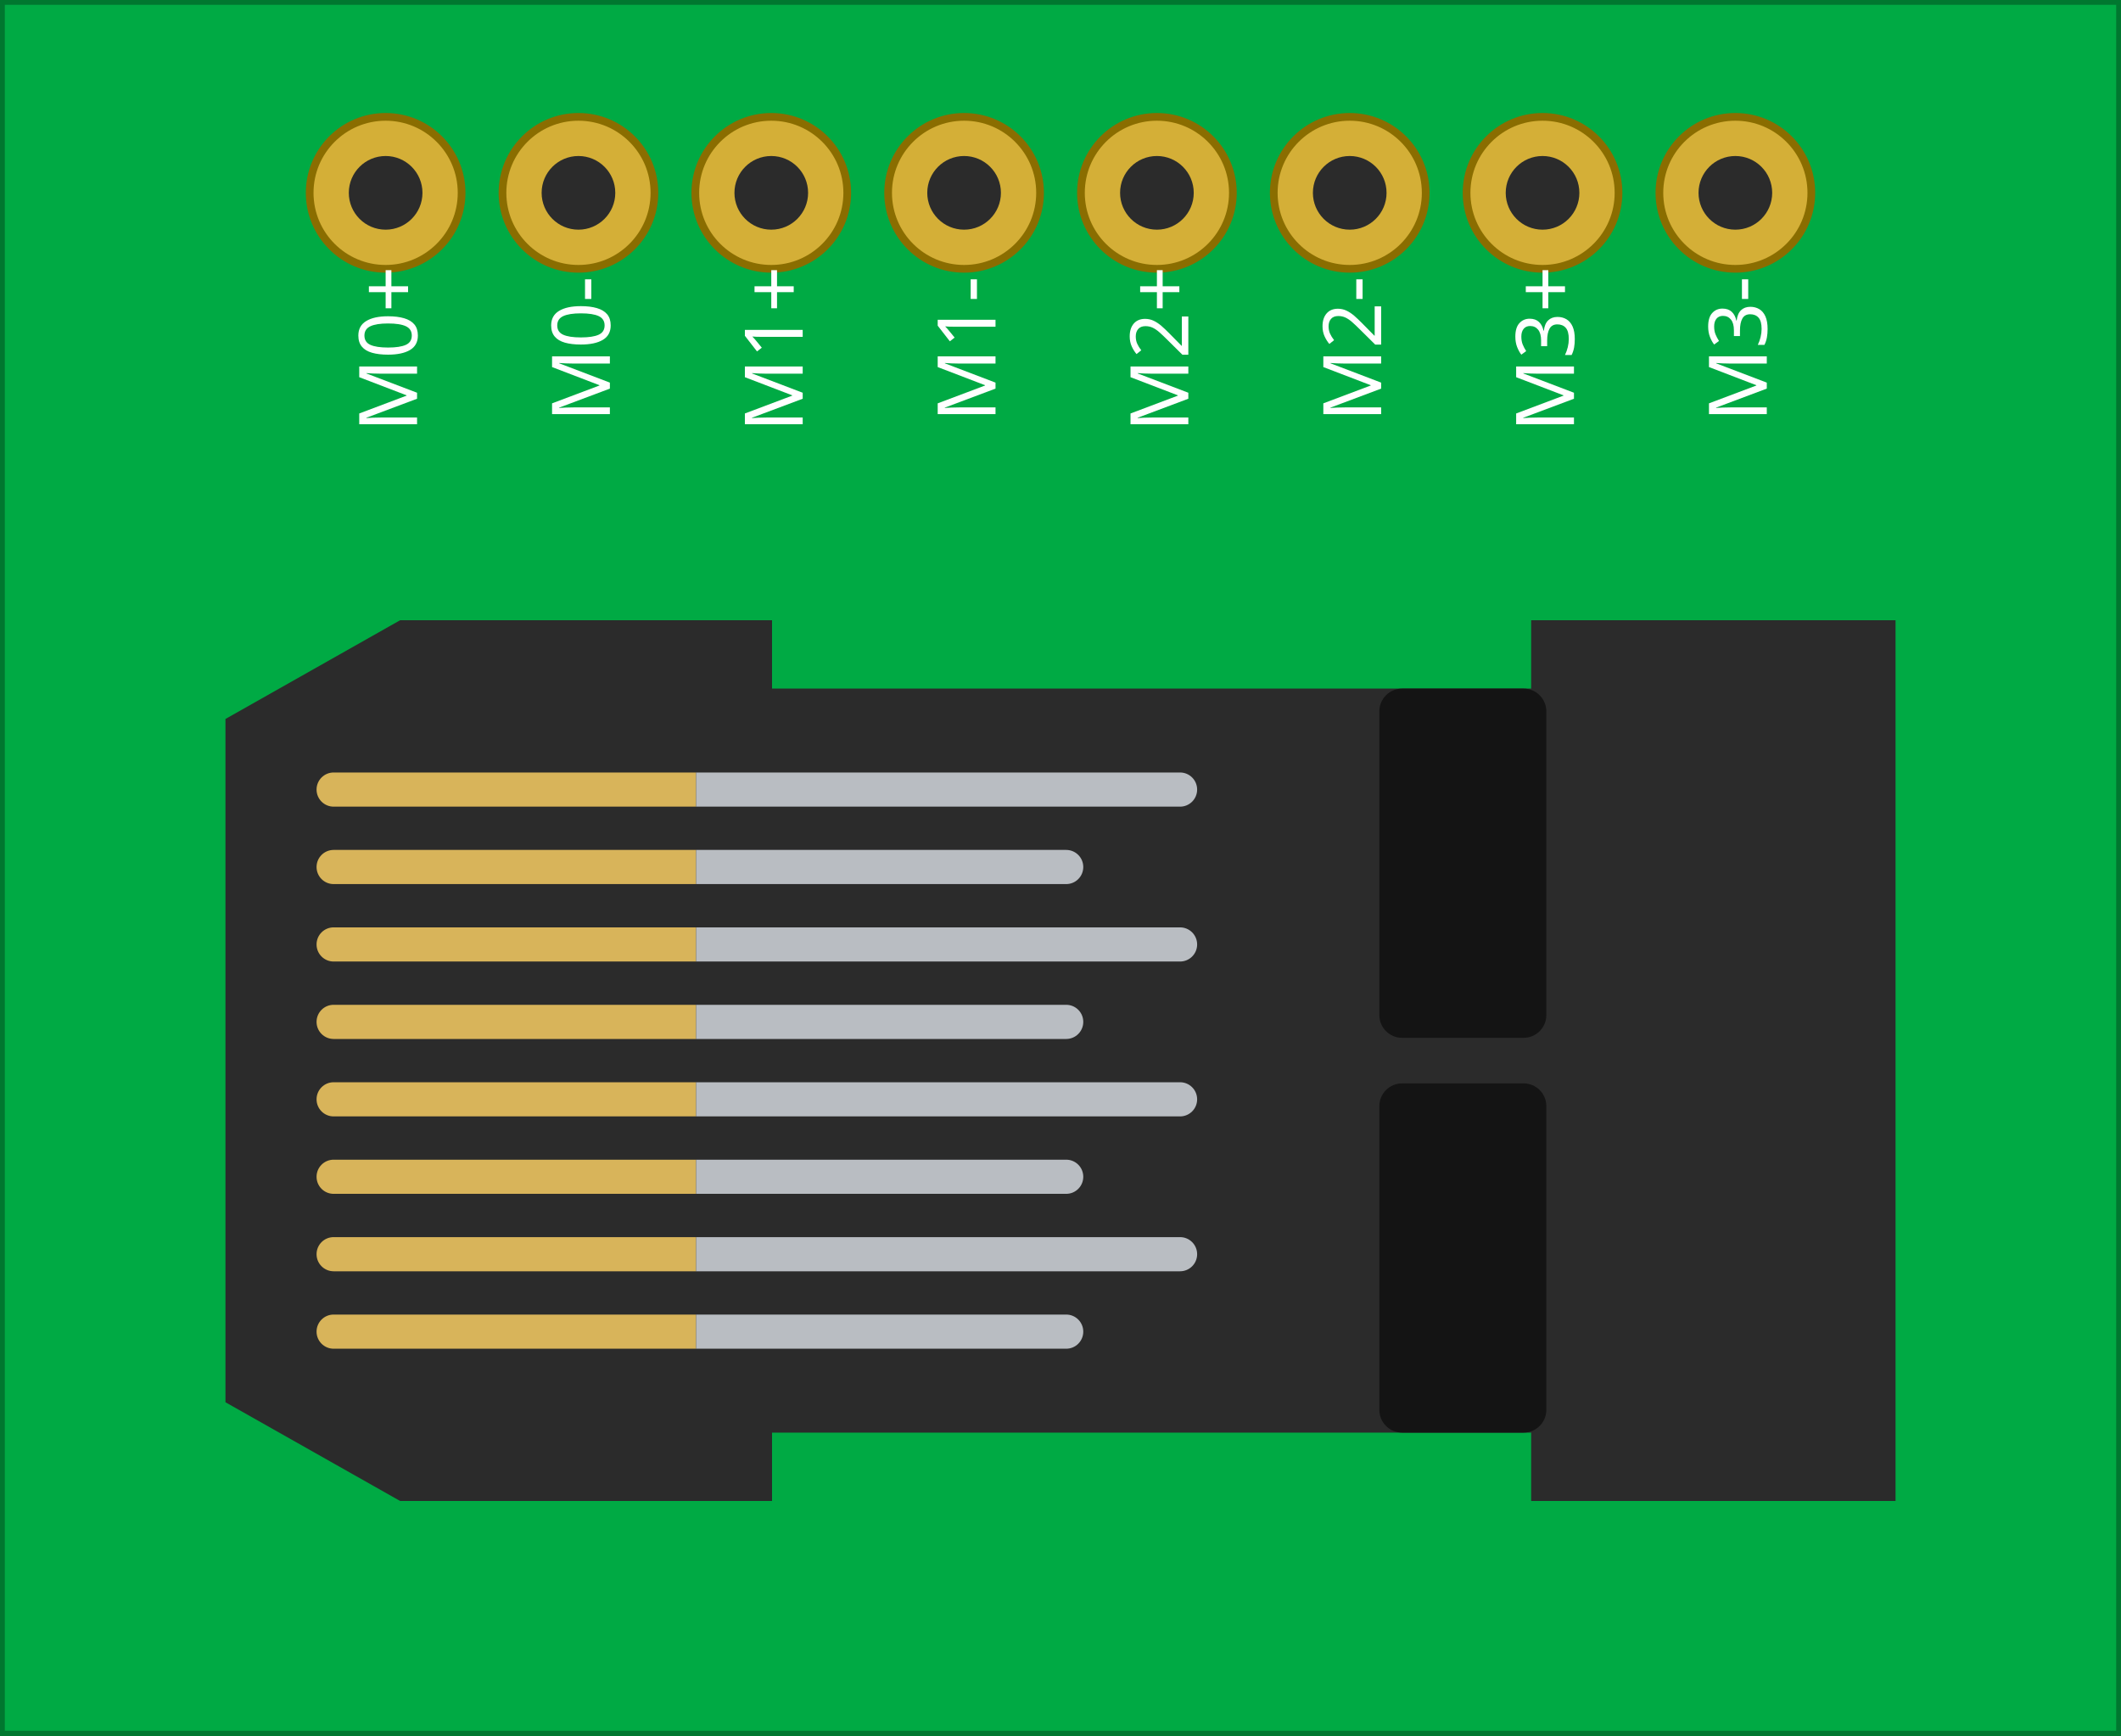
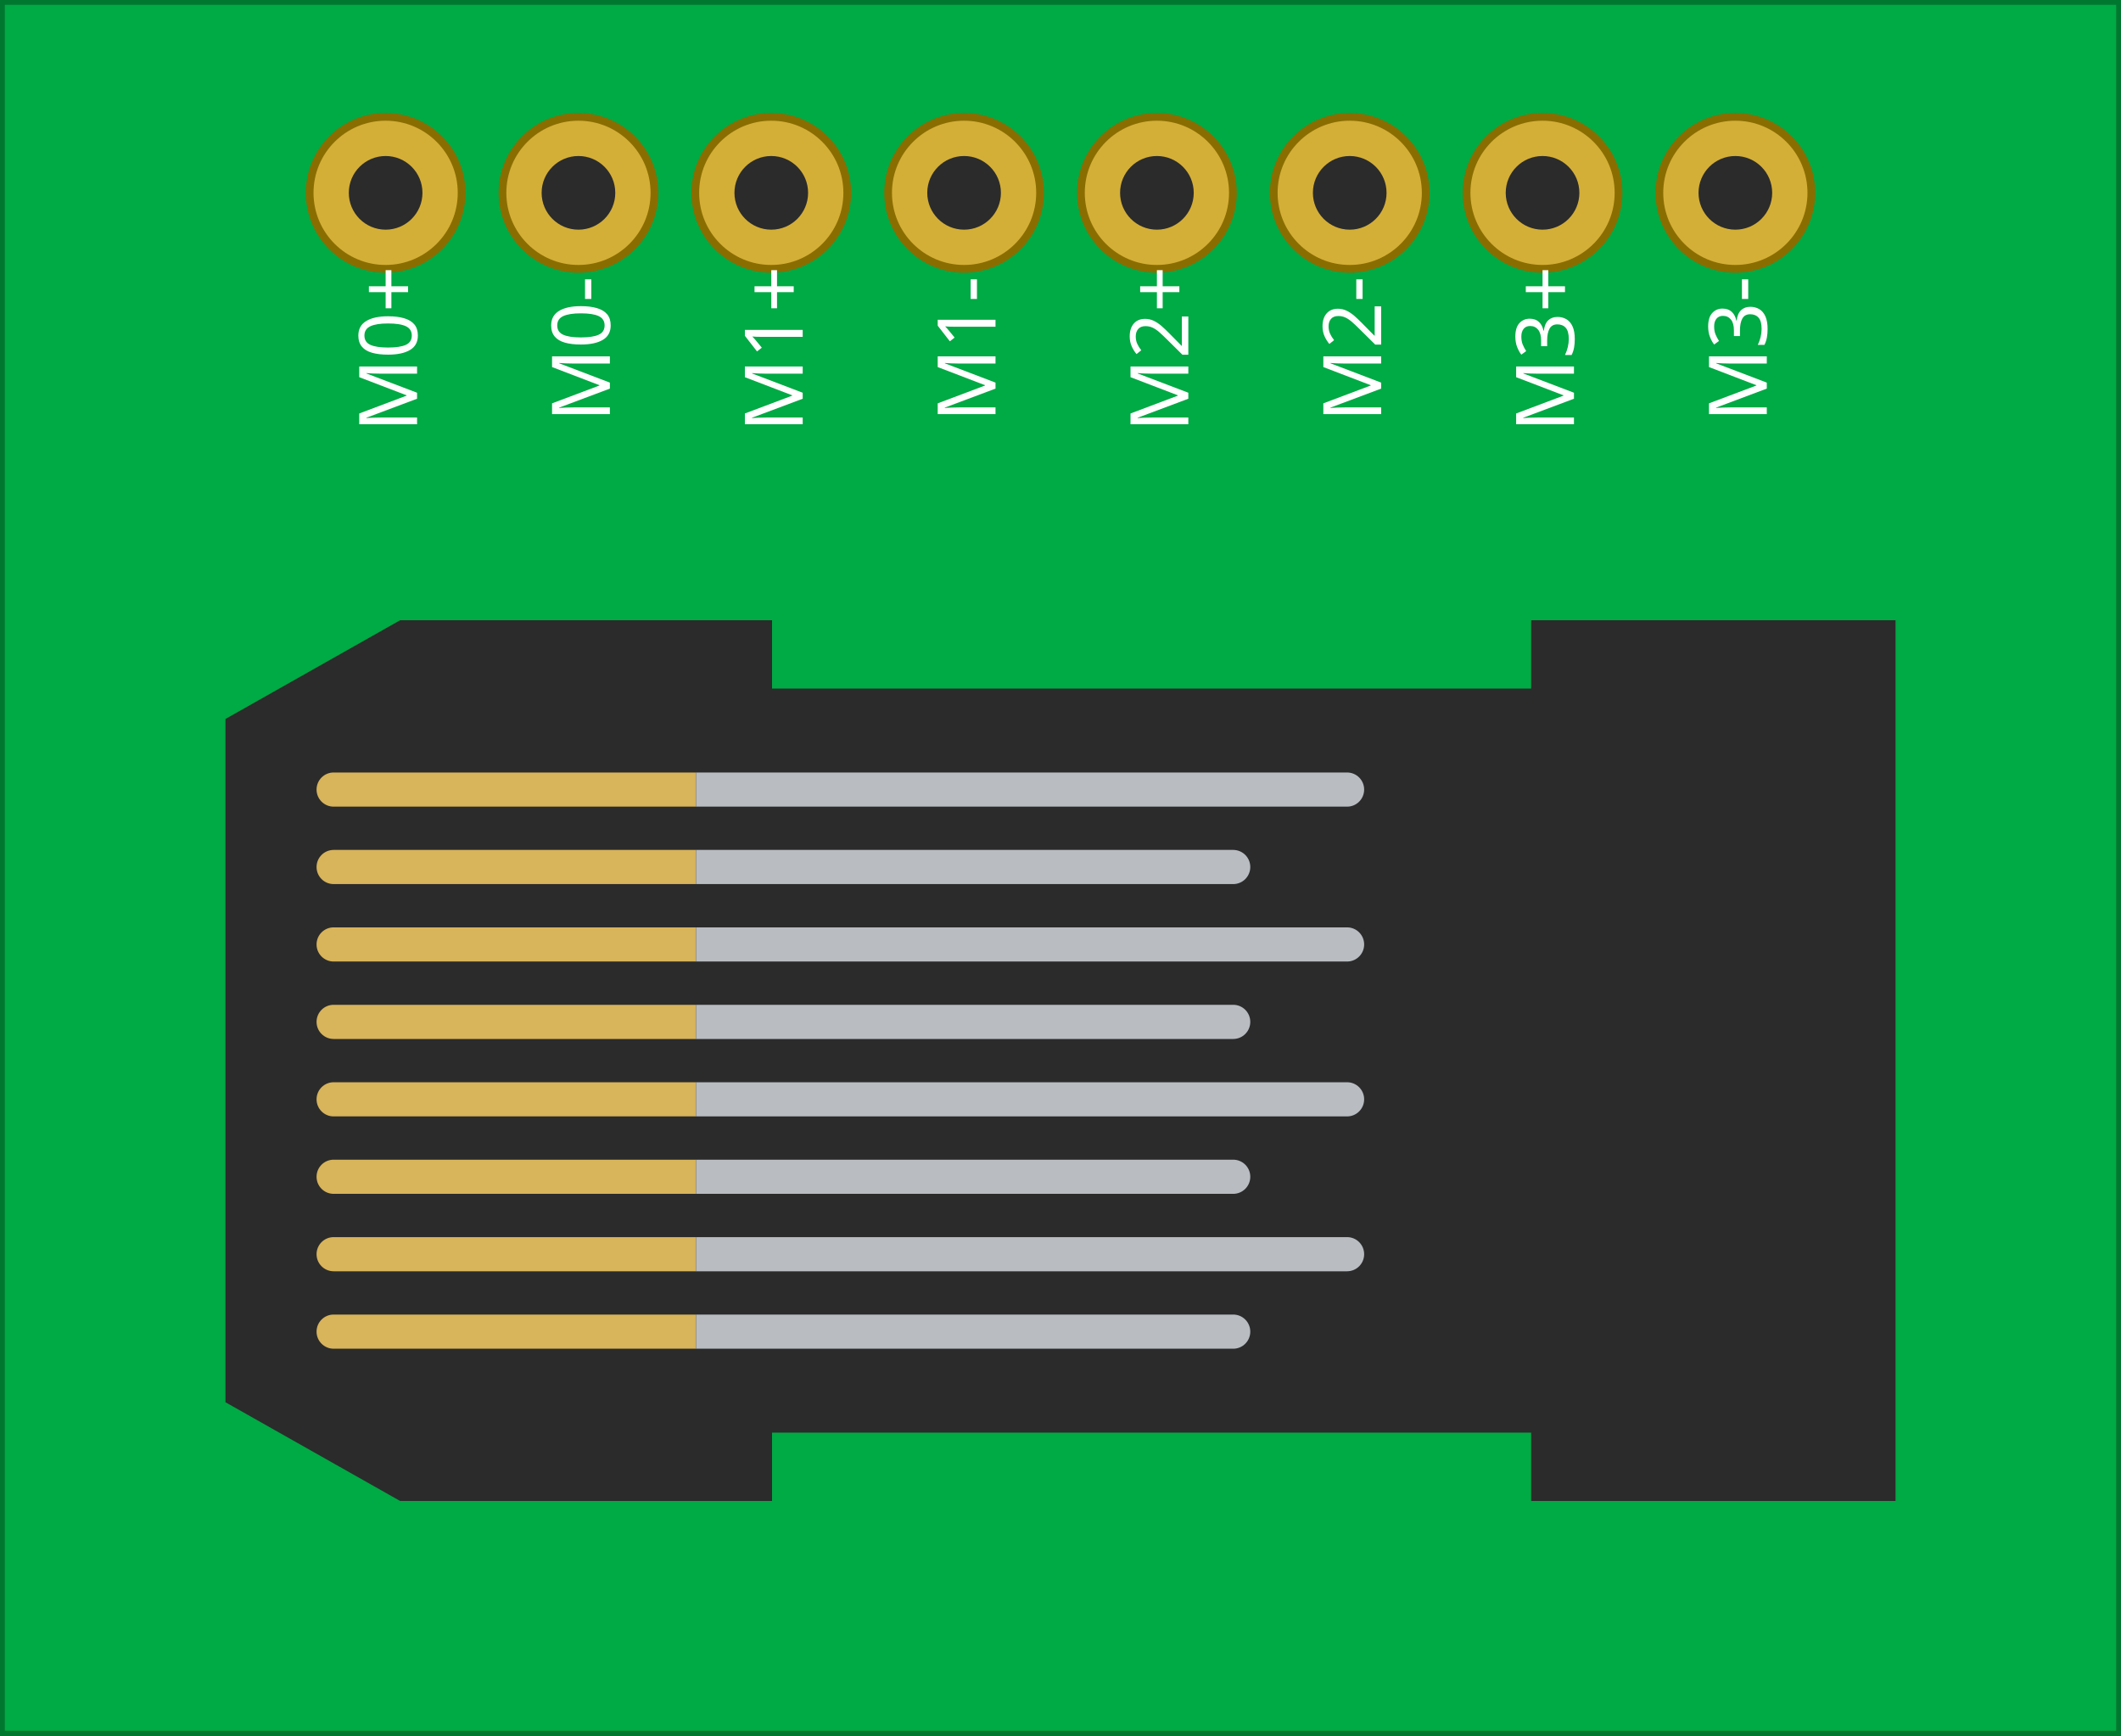
<svg xmlns="http://www.w3.org/2000/svg" width="27.94mm" height="22.86mm" viewBox="0 0 1100 900">
  <g id="breadboard">
    <rect x="0" y="0" width="1100" height="900" fill="#00aa44" stroke="#00772f" stroke-width="5" />
    <g transform="translate(550 550) scale(39.37)">
      <g id="icon">
        <path d="M -8.7 -5.8 L -3.8 -5.8 L -3.8 -4.9 L 6.2 -4.9 L 6.2 -5.8 L 11.0 -5.8 L 11.0 5.8 L 6.2 5.8 L 6.2 4.9 L -3.8 4.9 L -3.8 5.8 L -8.7 5.8 L -11.0 4.5 L -11.0 -4.5 Z" fill="#2b2b2b" stroke="none" />
        <path d="M -4.800 -3.795 L -9.575 -3.795 A 0.225 0.225 0 0 0 -9.575 -3.345 L -4.800 -3.345 Z" fill="#d8b45a" stroke="none" />
-         <path d="M -4.800 -3.795 L 1.575 -3.795 A 0.225 0.225 0 0 1 1.575 -3.345 L -4.800 -3.345 Z" fill="#b9bdc2" stroke="none" />
+         <path d="M -4.800 -3.795 L 3.775 -3.795 A 0.225 0.225 0 0 1 3.775 -3.345 L -4.800 -3.345 Z" fill="#b9bdc2" stroke="none" />
        <path d="M -4.800 -2.775 L -9.575 -2.775 A 0.225 0.225 0 0 0 -9.575 -2.325 L -4.800 -2.325 Z" fill="#d8b45a" stroke="none" />
-         <path d="M -4.800 -2.775 L 0.075 -2.775 A 0.225 0.225 0 0 1 0.075 -2.325 L -4.800 -2.325 Z" fill="#b9bdc2" stroke="none" />
+         <path d="M -4.800 -2.775 L 2.275 -2.775 A 0.225 0.225 0 0 1 2.275 -2.325 L -4.800 -2.325 Z" fill="#b9bdc2" stroke="none" />
        <path d="M -4.800 -1.755 L -9.575 -1.755 A 0.225 0.225 0 0 0 -9.575 -1.305 L -4.800 -1.305 Z" fill="#d8b45a" stroke="none" />
-         <path d="M -4.800 -1.755 L 1.575 -1.755 A 0.225 0.225 0 0 1 1.575 -1.305 L -4.800 -1.305 Z" fill="#b9bdc2" stroke="none" />
+         <path d="M -4.800 -1.755 L 3.775 -1.755 A 0.225 0.225 0 0 1 3.775 -1.305 L -4.800 -1.305 Z" fill="#b9bdc2" stroke="none" />
        <path d="M -4.800 -0.735 L -9.575 -0.735 A 0.225 0.225 0 0 0 -9.575 -0.285 L -4.800 -0.285 Z" fill="#d8b45a" stroke="none" />
-         <path d="M -4.800 -0.735 L 0.075 -0.735 A 0.225 0.225 0 0 1 0.075 -0.285 L -4.800 -0.285 Z" fill="#b9bdc2" stroke="none" />
+         <path d="M -4.800 -0.735 L 2.275 -0.735 A 0.225 0.225 0 0 1 2.275 -0.285 L -4.800 -0.285 Z" fill="#b9bdc2" stroke="none" />
        <path d="M -4.800 0.285 L -9.575 0.285 A 0.225 0.225 0 0 0 -9.575 0.735 L -4.800 0.735 Z" fill="#d8b45a" stroke="none" />
-         <path d="M -4.800 0.285 L 1.575 0.285 A 0.225 0.225 0 0 1 1.575 0.735 L -4.800 0.735 Z" fill="#b9bdc2" stroke="none" />
+         <path d="M -4.800 0.285 L 3.775 0.285 A 0.225 0.225 0 0 1 3.775 0.735 L -4.800 0.735 Z" fill="#b9bdc2" stroke="none" />
        <path d="M -4.800 1.305 L -9.575 1.305 A 0.225 0.225 0 0 0 -9.575 1.755 L -4.800 1.755 Z" fill="#d8b45a" stroke="none" />
-         <path d="M -4.800 1.305 L 0.075 1.305 A 0.225 0.225 0 0 1 0.075 1.755 L -4.800 1.755 Z" fill="#b9bdc2" stroke="none" />
+         <path d="M -4.800 1.305 L 2.275 1.305 A 0.225 0.225 0 0 1 2.275 1.755 L -4.800 1.755 Z" fill="#b9bdc2" stroke="none" />
        <path d="M -4.800 2.325 L -9.575 2.325 A 0.225 0.225 0 0 0 -9.575 2.775 L -4.800 2.775 Z" fill="#d8b45a" stroke="none" />
-         <path d="M -4.800 2.325 L 1.575 2.325 A 0.225 0.225 0 0 1 1.575 2.775 L -4.800 2.775 Z" fill="#b9bdc2" stroke="none" />
+         <path d="M -4.800 2.325 L 3.775 2.325 A 0.225 0.225 0 0 1 3.775 2.775 L -4.800 2.775 Z" fill="#b9bdc2" stroke="none" />
        <path d="M -4.800 3.345 L -9.575 3.345 A 0.225 0.225 0 0 0 -9.575 3.795 L -4.800 3.795 Z" fill="#d8b45a" stroke="none" />
-         <path d="M -4.800 3.345 L 0.075 3.345 A 0.225 0.225 0 0 1 0.075 3.795 L -4.800 3.795 Z" fill="#b9bdc2" stroke="none" />
-         <rect x="4.20" y="-4.90" width="2.20" height="4.60" rx="0.30" fill="#141414" stroke="none" />
-         <rect x="4.20" y="0.30" width="2.20" height="4.60" rx="0.30" fill="#141414" stroke="none" />
+         <path d="M -4.800 3.345 L 2.275 3.345 A 0.225 0.225 0 0 1 2.275 3.795 L -4.800 3.795 Z" fill="#b9bdc2" stroke="none" />
      </g>
    </g>
    <circle id="connector0pin" connectorname="M0+" cx="200" cy="100" r="39.4" fill="#d4af37" stroke="#8a6d00" stroke-width="4" />
    <circle cx="200" cy="100" r="19.1" fill="#2b2b2b" />
    <text x="200" y="181" font-size="42" fill="#ffffff" text-anchor="middle" dominant-baseline="central" font-family="DroidSans" transform="rotate(-90 200 181)">M0+</text>
    <circle id="connector1pin" connectorname="M0-" cx="300" cy="100" r="39.4" fill="#d4af37" stroke="#8a6d00" stroke-width="4" />
    <circle cx="300" cy="100" r="19.1" fill="#2b2b2b" />
    <text x="300" y="181" font-size="42" fill="#ffffff" text-anchor="middle" dominant-baseline="central" font-family="DroidSans" transform="rotate(-90 300 181)">M0-</text>
    <circle id="connector2pin" connectorname="M1+" cx="400" cy="100" r="39.4" fill="#d4af37" stroke="#8a6d00" stroke-width="4" />
    <circle cx="400" cy="100" r="19.1" fill="#2b2b2b" />
    <text x="400" y="181" font-size="42" fill="#ffffff" text-anchor="middle" dominant-baseline="central" font-family="DroidSans" transform="rotate(-90 400 181)">M1+</text>
    <circle id="connector3pin" connectorname="M1-" cx="500" cy="100" r="39.4" fill="#d4af37" stroke="#8a6d00" stroke-width="4" />
    <circle cx="500" cy="100" r="19.1" fill="#2b2b2b" />
    <text x="500" y="181" font-size="42" fill="#ffffff" text-anchor="middle" dominant-baseline="central" font-family="DroidSans" transform="rotate(-90 500 181)">M1-</text>
    <circle id="connector4pin" connectorname="M2+" cx="600" cy="100" r="39.4" fill="#d4af37" stroke="#8a6d00" stroke-width="4" />
    <circle cx="600" cy="100" r="19.1" fill="#2b2b2b" />
    <text x="600" y="181" font-size="42" fill="#ffffff" text-anchor="middle" dominant-baseline="central" font-family="DroidSans" transform="rotate(-90 600 181)">M2+</text>
    <circle id="connector5pin" connectorname="M2-" cx="700" cy="100" r="39.4" fill="#d4af37" stroke="#8a6d00" stroke-width="4" />
    <circle cx="700" cy="100" r="19.1" fill="#2b2b2b" />
    <text x="700" y="181" font-size="42" fill="#ffffff" text-anchor="middle" dominant-baseline="central" font-family="DroidSans" transform="rotate(-90 700 181)">M2-</text>
    <circle id="connector6pin" connectorname="M3+" cx="800" cy="100" r="39.4" fill="#d4af37" stroke="#8a6d00" stroke-width="4" />
    <circle cx="800" cy="100" r="19.1" fill="#2b2b2b" />
    <text x="800" y="181" font-size="42" fill="#ffffff" text-anchor="middle" dominant-baseline="central" font-family="DroidSans" transform="rotate(-90 800 181)">M3+</text>
    <circle id="connector7pin" connectorname="M3-" cx="900" cy="100" r="39.4" fill="#d4af37" stroke="#8a6d00" stroke-width="4" />
    <circle cx="900" cy="100" r="19.1" fill="#2b2b2b" />
    <text x="900" y="181" font-size="42" fill="#ffffff" text-anchor="middle" dominant-baseline="central" font-family="DroidSans" transform="rotate(-90 900 181)">M3-</text>
  </g>
</svg>
